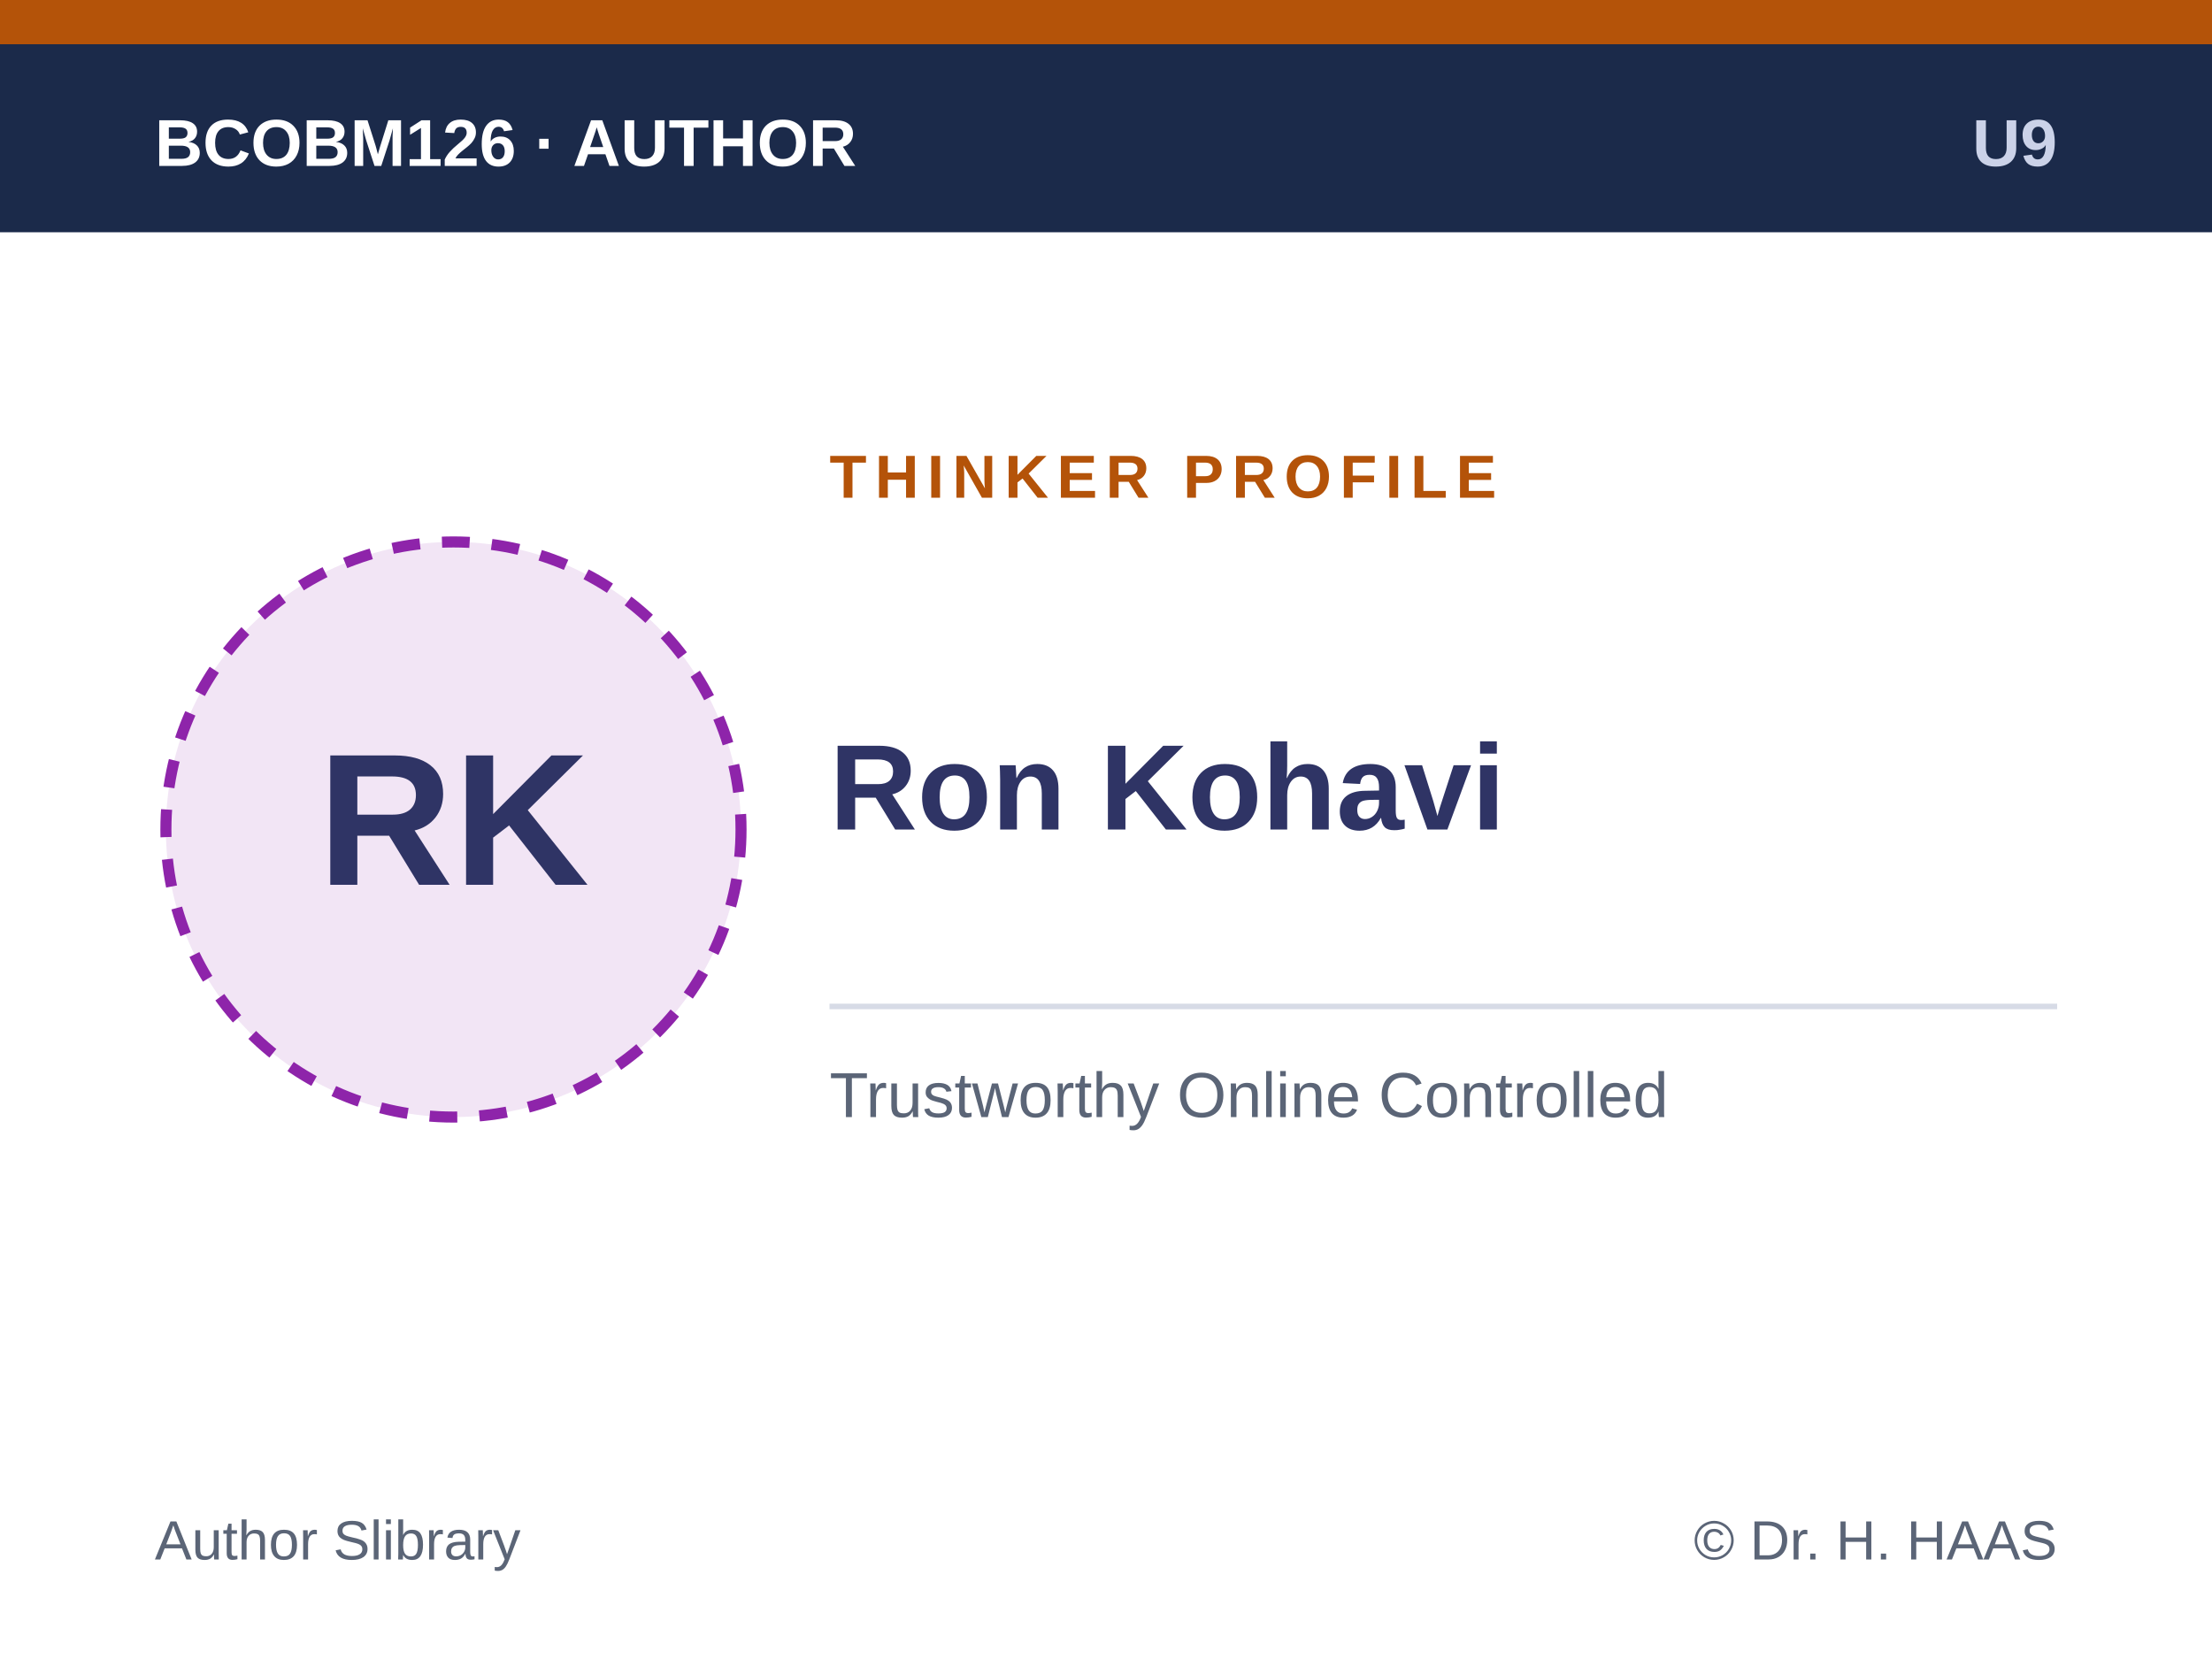
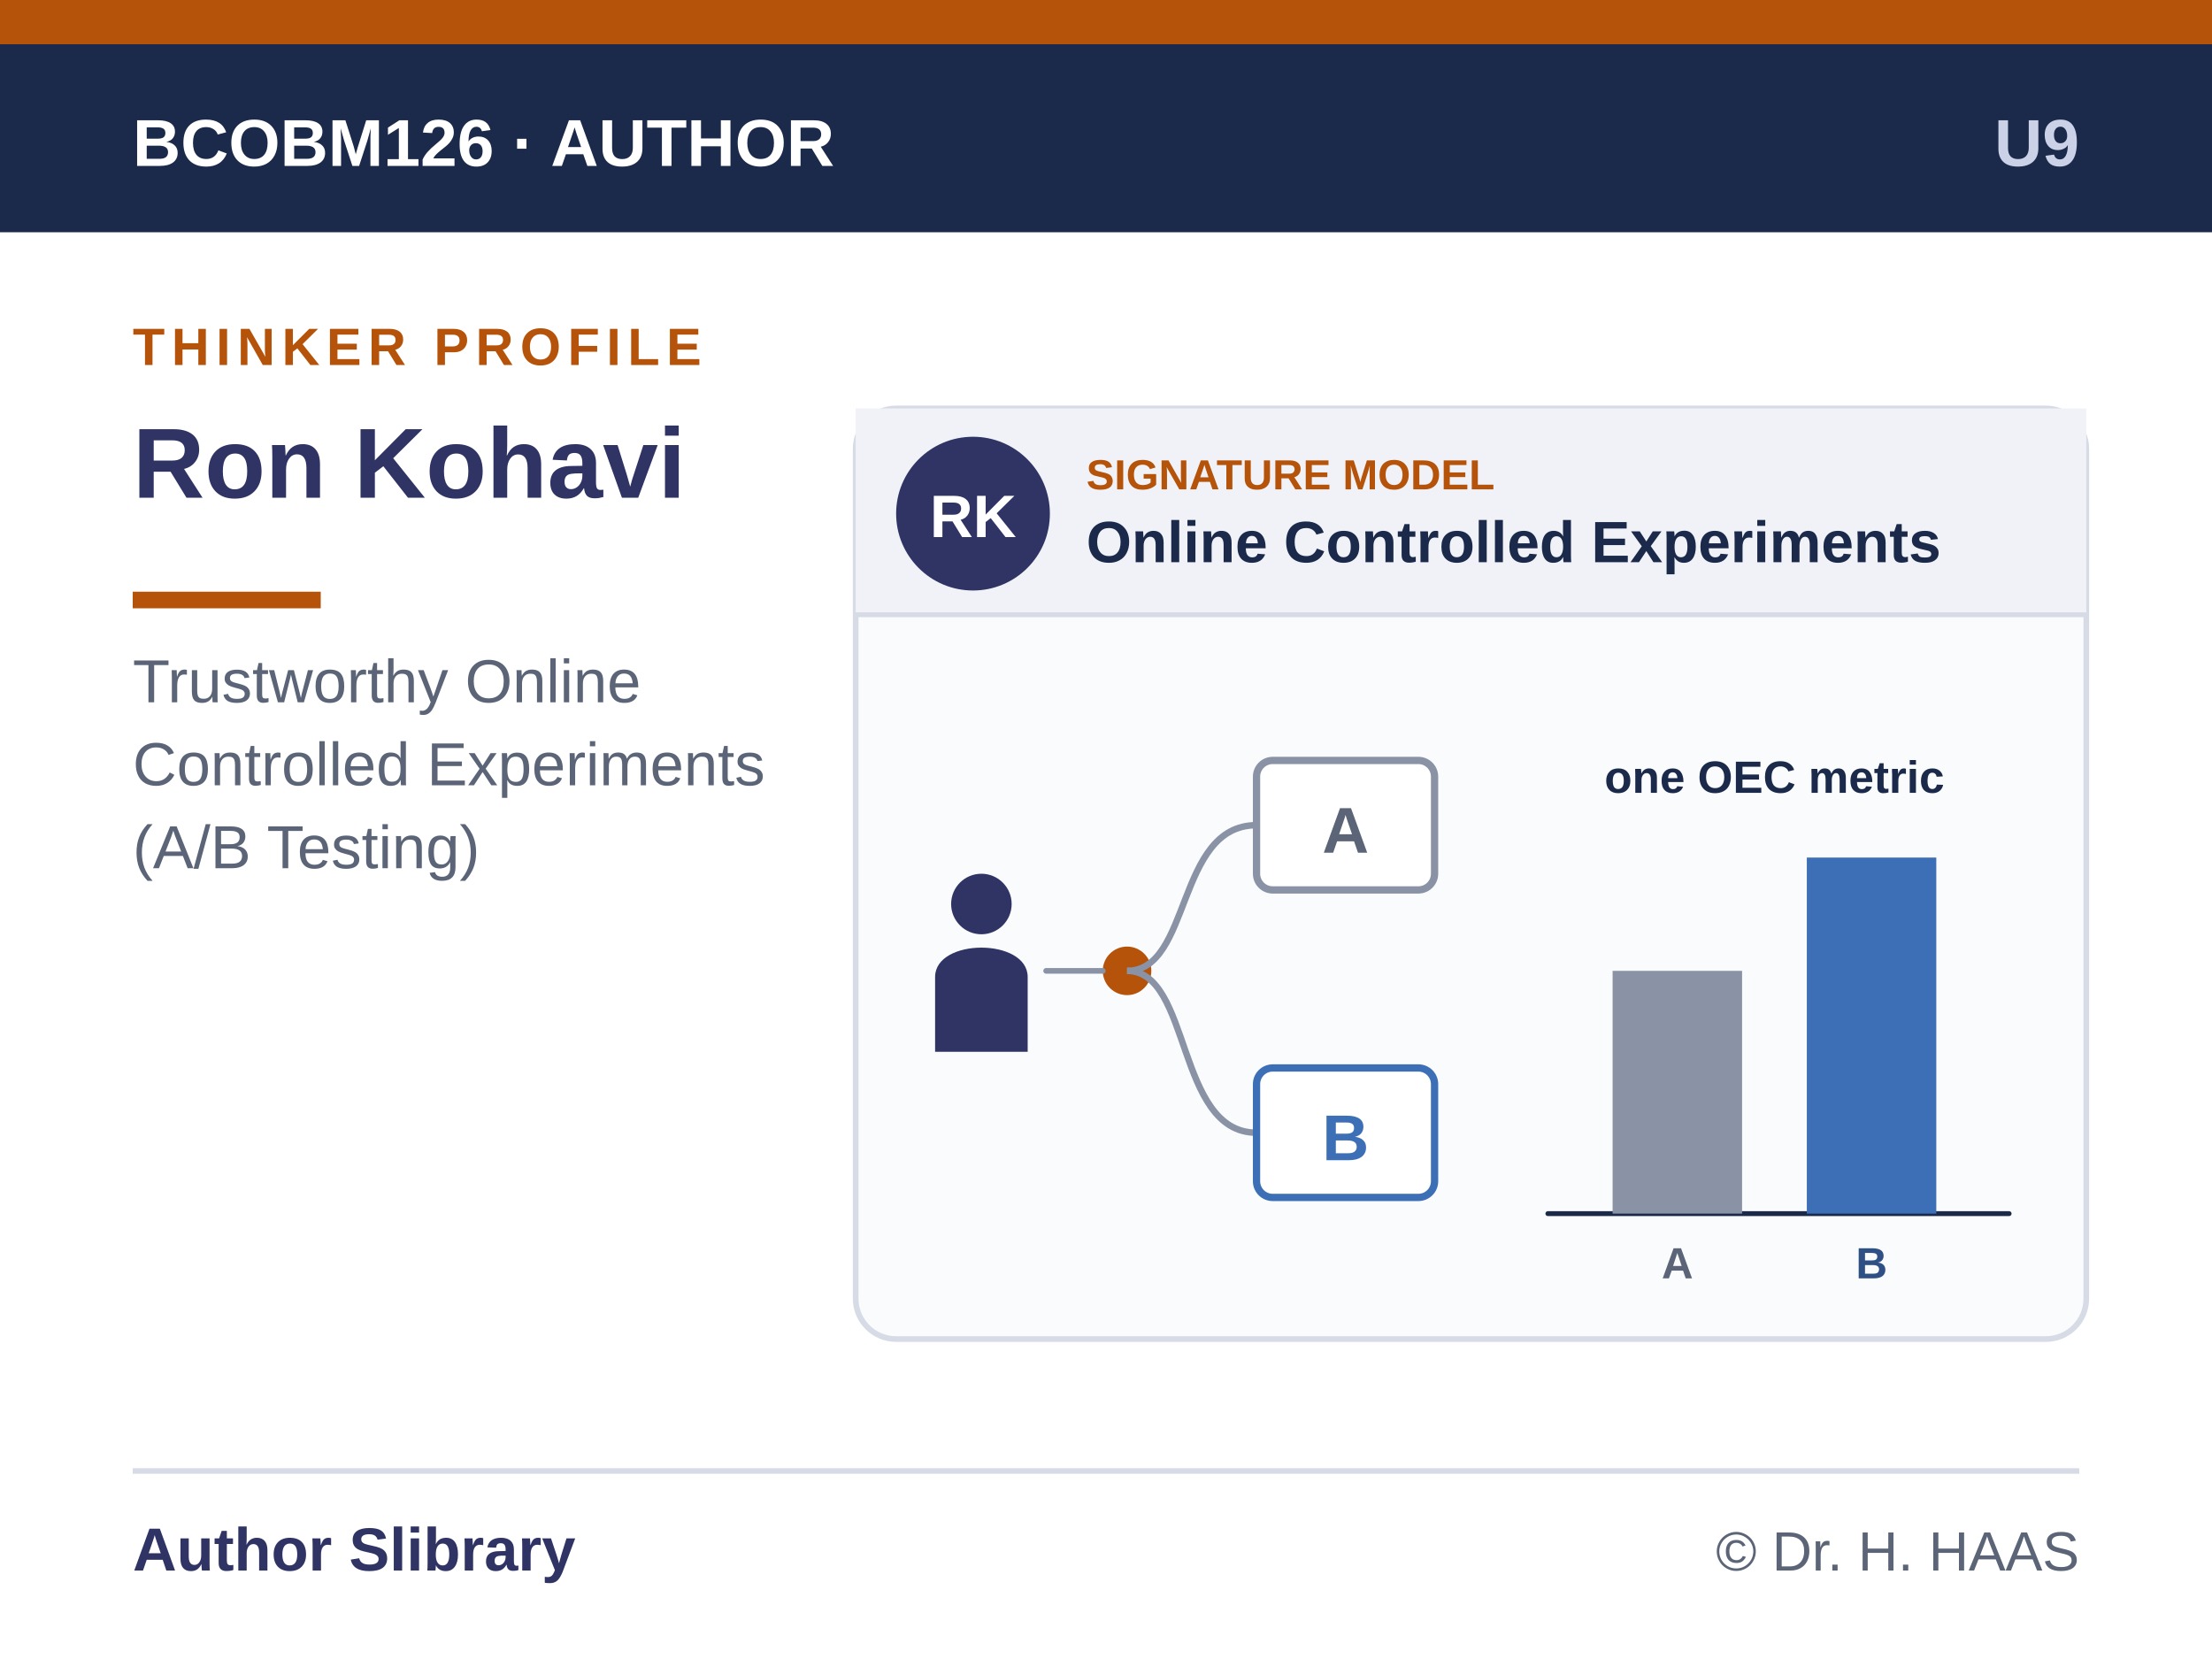
<svg xmlns="http://www.w3.org/2000/svg" viewBox="0 0 400 300" width="400" height="300" role="img" aria-label="Ron Kohavi author thumbnail">
  <rect width="400" height="300" fill="#ffffff" />
-   <rect width="400" height="8" fill="#B45309" />
+   <rect width="400" height="8" fill="#b45309" />
  <rect x="0" y="8" width="400" height="34" fill="#1B2A4A" />
-   <text x="28" y="30" font-family="Arial, Helvetica, sans-serif" font-size="12" font-weight="700" fill="#ffffff">BCOBM126 · AUTHOR</text>
-   <text x="372" y="30" text-anchor="end" font-family="Arial, Helvetica, sans-serif" font-size="12" font-weight="700" fill="#cbd2e8">U9</text>
-   <circle cx="82" cy="150" r="52" fill="#8e24aa" opacity="0.12" />
-   <circle cx="82" cy="150" r="52" fill="none" stroke="#8e24aa" stroke-width="2" stroke-dasharray="5 4" />
-   <text x="82" y="160" text-anchor="middle" font-family="Arial, Helvetica, sans-serif" font-size="34" font-weight="700" fill="#2F3465">RK</text>
-   <text x="150" y="90" font-family="Arial, Helvetica, sans-serif" font-size="11" font-weight="700" letter-spacing="1.5" fill="#B45309">THINKER PROFILE</text>
-   <text x="150" y="150" font-family="Arial, Helvetica, sans-serif" font-size="22" font-weight="700" fill="#2F3465">
-     <tspan x="150" dy="0">Ron Kohavi</tspan>
-   </text>
-   <line x1="150" y1="182" x2="372" y2="182" stroke="#d7dbe6" stroke-width="1" />
-   <text x="150" y="202" font-family="Arial, Helvetica, sans-serif" font-size="11.5" fill="#5b6577">Trustworthy Online Controlled</text>
-   <text x="28" y="282" font-family="Arial, Helvetica, sans-serif" font-size="10" fill="#5b6577">Author Slibrary</text>
-   <text x="372" y="282" text-anchor="end" font-family="Arial, Helvetica, sans-serif" font-size="10" fill="#5b6577">© Dr. H. HAAS</text>
+   <text x="24" y="30" font-family="Arial, Helvetica, sans-serif" font-size="12" font-weight="700" fill="#ffffff">BCOBM126 · AUTHOR</text>
+   <text x="376" y="30" text-anchor="end" font-family="Arial, Helvetica, sans-serif" font-size="12" font-weight="700" fill="#cbd2e8">U9</text>
+   <text x="24" y="66" font-family="Arial, Helvetica, sans-serif" font-size="9.5" font-weight="700" letter-spacing="1.2" fill="#B45309">THINKER PROFILE</text>
+   <text x="24" y="90" font-family="Arial, Helvetica, sans-serif" font-size="18" font-weight="700" fill="#2F3465">Ron Kohavi</text>
+   <rect x="24" y="107" width="34" height="3" fill="#b45309" />
+   <text x="24" y="127" font-family="Arial, Helvetica, sans-serif" font-size="11" fill="#5b6577">Trustworthy Online</text>
+   <text x="24" y="142" font-family="Arial, Helvetica, sans-serif" font-size="11" fill="#5b6577">Controlled Experiments</text>
+   <text x="24" y="157" font-family="Arial, Helvetica, sans-serif" font-size="11" fill="#5b6577">(A/B Testing)</text>
+   <svg x="154.0" y="56.0" width="224.0" height="204.0" preserveAspectRatio="xMidYMid meet" version="1.1" viewBox="0 0 153.071 116">
+     <path transform="matrix(1,0,0,-1,0,116)" d="M5.5 .5H147.571C150.335 .5 152.571 2.736 152.571 5.5V110.5C152.571 113.264 150.335 115.5 147.571 115.5H5.5C2.736 115.5 .5 113.264 .5 110.5V5.5C.5 2.736 2.736 .5 5.5 .5Z" fill="#fafbfd" fill-rule="evenodd" />
+     <path transform="matrix(1,0,0,-1,0,116)" stroke-width=".7" stroke-linecap="butt" stroke-miterlimit="10" stroke-linejoin="miter" fill="none" stroke="#d7dbe6" d="M5.5 .5H147.571C150.335 .5 152.571 2.736 152.571 5.5V110.5C152.571 113.264 150.335 115.5 147.571 115.5H5.5C2.736 115.5 .5 113.264 .5 110.5V5.5C.5 2.736 2.736 .5 5.5 .5Z" />
+     <path transform="matrix(1,0,0,-1,0,116)" d="M.5 90H152.571V115.5H.5Z" fill="#f1f2f7" fill-rule="evenodd" />
+     <path transform="matrix(1,0,0,-1,0,116)" d="M24.5 102.5C24.5 107.747 20.247 112 15 112 9.753 112 5.5 107.747 5.5 102.5 5.5 97.253 9.753 93 15 93 20.247 93 24.5 97.253 24.5 102.5" fill="#2f3465" fill-rule="evenodd" />
+     <text fill="#ffffff" xml:space="preserve" transform="matrix(1 0 -0 1 0 116)" font-size="7.4" font-family="Arial, Helvetica, sans-serif" font-weight="bold">
+       <tspan y="-99.6" x="9.657 15">RK</tspan>
+     </text>
+     <text fill="#b45309" xml:space="preserve" transform="matrix(1 0 -0 1 0 116)" font-size="5.2" font-family="Arial, Helvetica, sans-serif" font-weight="bold">
+       <tspan y="-105.5" x="29 33.068 35.114 39.76 44.114 48.468 52.246 56.6 60.954 65.023 67.068 72 76.646 81 85.068">SIGNATURE MODEL</tspan>
+     </text>
+     <text fill="#1b2a4a" xml:space="preserve" transform="matrix(1 0 -0 1 0 116)" font-size="7.2" font-family="Arial, Helvetica, sans-serif" font-weight="bold">
+       <tspan y="-96.5" x="29 34.602 39.001 41.002 43.004 47.403 51.406 53.408 58.606 63.006 67.405 69.802 72.603 77.002 79.004 81.006 85.009 89.408 91.41 96.212 100.215 104.614 108.618 111.418 113.42 119.821 123.824 128.223 130.621">Online Controlled Experiments</tspan>
+     </text>
+     <path transform="matrix(1,0,0,-1,0,116)" stroke-width=".6" stroke-linecap="round" stroke-miterlimit="10" stroke-linejoin="miter" fill="none" stroke="#d7dbe6" d="M.5 90H152.571" />
+     <path transform="matrix(1,0,0,-1,6.035455,110)" d="M13.74 48.26C13.74 50.326 12.066 52 10 52 7.934 52 6.26 50.326 6.26 48.26 6.26 46.194 7.934 44.52 10 44.52 12.066 44.52 13.74 46.194 13.74 48.26" fill="#2f3465" fill-rule="evenodd" />
+     <path transform="matrix(1,0,0,-1,6.035455,110)" d="M4.28 30V39.24C4.28 44.08 15.72 44.08 15.72 39.24V30Z" fill="#2f3465" fill-rule="evenodd" />
+     <path transform="matrix(1,0,0,-1,6.035455,110)" d="M31 40C31 41.657 29.657 43 28 43 26.343 43 25 41.657 25 40 25 38.343 26.343 37 28 37 29.657 37 31 38.343 31 40" fill="#b45309" fill-rule="evenodd" />
+     <path transform="matrix(1,0,0,-1,6.035455,110)" stroke-width=".7" stroke-linecap="round" stroke-miterlimit="10" stroke-linejoin="miter" fill="none" stroke="#8a93a6" d="M18 40H25" />
+     <path transform="matrix(1,0,0,-1,6.035455,110)" stroke-width=".8" stroke-linecap="butt" stroke-miterlimit="10" stroke-linejoin="miter" fill="none" stroke="#8a93a6" d="M28 40C36 40 34 58 44 58" />
+     <path transform="matrix(1,0,0,-1,6.035455,110)" d="M46 50H64C65.106 50 66 50.894 66 52V64C66 65.106 65.106 66 64 66H46C44.894 66 44 65.106 44 64V52C44 50.894 44.894 50 46 50Z" fill="#ffffff" fill-rule="evenodd" />
+     <path transform="matrix(1,0,0,-1,6.035455,110)" stroke-width=".9" stroke-linecap="butt" stroke-miterlimit="10" stroke-linejoin="miter" fill="none" stroke="#8a93a6" d="M46 50H64C65.106 50 66 50.894 66 52V64C66 65.106 65.106 66 64 66H46C44.894 66 44 65.106 44 64V52C44 50.894 44.894 50 46 50Z" />
+     <text fill="#5b6577" xml:space="preserve" transform="matrix(1 0 -0 1 6.035455 110)" font-size="8" font-family="Arial, Helvetica, sans-serif" font-weight="bold">
+       <tspan y="-54.6" x="52.112">A</tspan>
+     </text>
+     <path transform="matrix(1,0,0,-1,6.035455,110)" stroke-width=".8" stroke-linecap="butt" stroke-miterlimit="10" stroke-linejoin="miter" fill="none" stroke="#8a93a6" d="M28 40C36 40 34 20 44 20" />
+     <path transform="matrix(1,0,0,-1,6.035455,110)" d="M46 12H64C65.106 12 66 12.894 66 14V26C66 27.106 65.106 28 64 28H46C44.894 28 44 27.106 44 26V14C44 12.894 44.894 12 46 12Z" fill="#ffffff" fill-rule="evenodd" />
+     <path transform="matrix(1,0,0,-1,6.035455,110)" stroke-width=".9" stroke-linecap="butt" stroke-miterlimit="10" stroke-linejoin="miter" fill="none" stroke="#3d6fb6" d="M46 12H64C65.106 12 66 12.894 66 14V26C66 27.106 65.106 28 64 28H46C44.894 28 44 27.106 44 26V14C44 12.894 44.894 12 46 12Z" />
+     <text fill="#3d6fb6" xml:space="preserve" transform="matrix(1 0 -0 1 6.035455 110)" font-size="8" font-family="Arial, Helvetica, sans-serif" font-weight="bold">
+       <tspan y="-16.6" x="52.112">B</tspan>
+     </text>
+     <path transform="matrix(1,0,0,-1,6.035455,110)" stroke-width=".6" stroke-linecap="round" stroke-miterlimit="10" stroke-linejoin="miter" fill="none" stroke="#1b2a4a" d="M80 10H137" />
+     <path transform="matrix(1,0,0,-1,6.035455,110)" d="M88 10H104V40H88Z" fill="#8a93a6" fill-rule="evenodd" />
+     <path transform="matrix(1,0,0,-1,6.035455,110)" d="M112 10H128V54H112Z" fill="#3d6fb6" fill-rule="evenodd" />
+     <text fill="#5b6577" xml:space="preserve" transform="matrix(1 0 -0 1 6.035455 110)" font-size="5.4" font-family="Arial, Helvetica, sans-serif" font-weight="bold">
+       <tspan y="-2" x="94.051">A</tspan>
+     </text>
+     <text fill="#2e5085" xml:space="preserve" transform="matrix(1 0 -0 1 6.035455 110)" font-size="5.4" font-family="Arial, Helvetica, sans-serif" font-weight="bold">
+       <tspan y="-2" x="118.051">B</tspan>
+     </text>
+     <text fill="#1b2a4a" xml:space="preserve" transform="matrix(1 0 -0 1 6.035455 110)" font-size="5.6" font-family="Arial, Helvetica, sans-serif" font-weight="bold">
+       <tspan y="-62" x="86.994 90.416 93.838 96.951 98.508 102.865 106.6 110.643 112.2 117.178 120.292 122.157 124.335 125.892">one OEC metric</tspan>
+     </text>
+   </svg>
+   <line x1="24" y1="266" x2="376" y2="266" stroke="#d7dbe6" stroke-width="1" />
+   <text x="24" y="284" font-family="Arial, Helvetica, sans-serif" font-size="11" font-weight="700" fill="#2F3465">Author Slibrary</text>
+   <text x="376" y="284" text-anchor="end" font-family="Arial, Helvetica, sans-serif" font-size="10" fill="#5b6577">© Dr. H. HAAS</text>
</svg>
